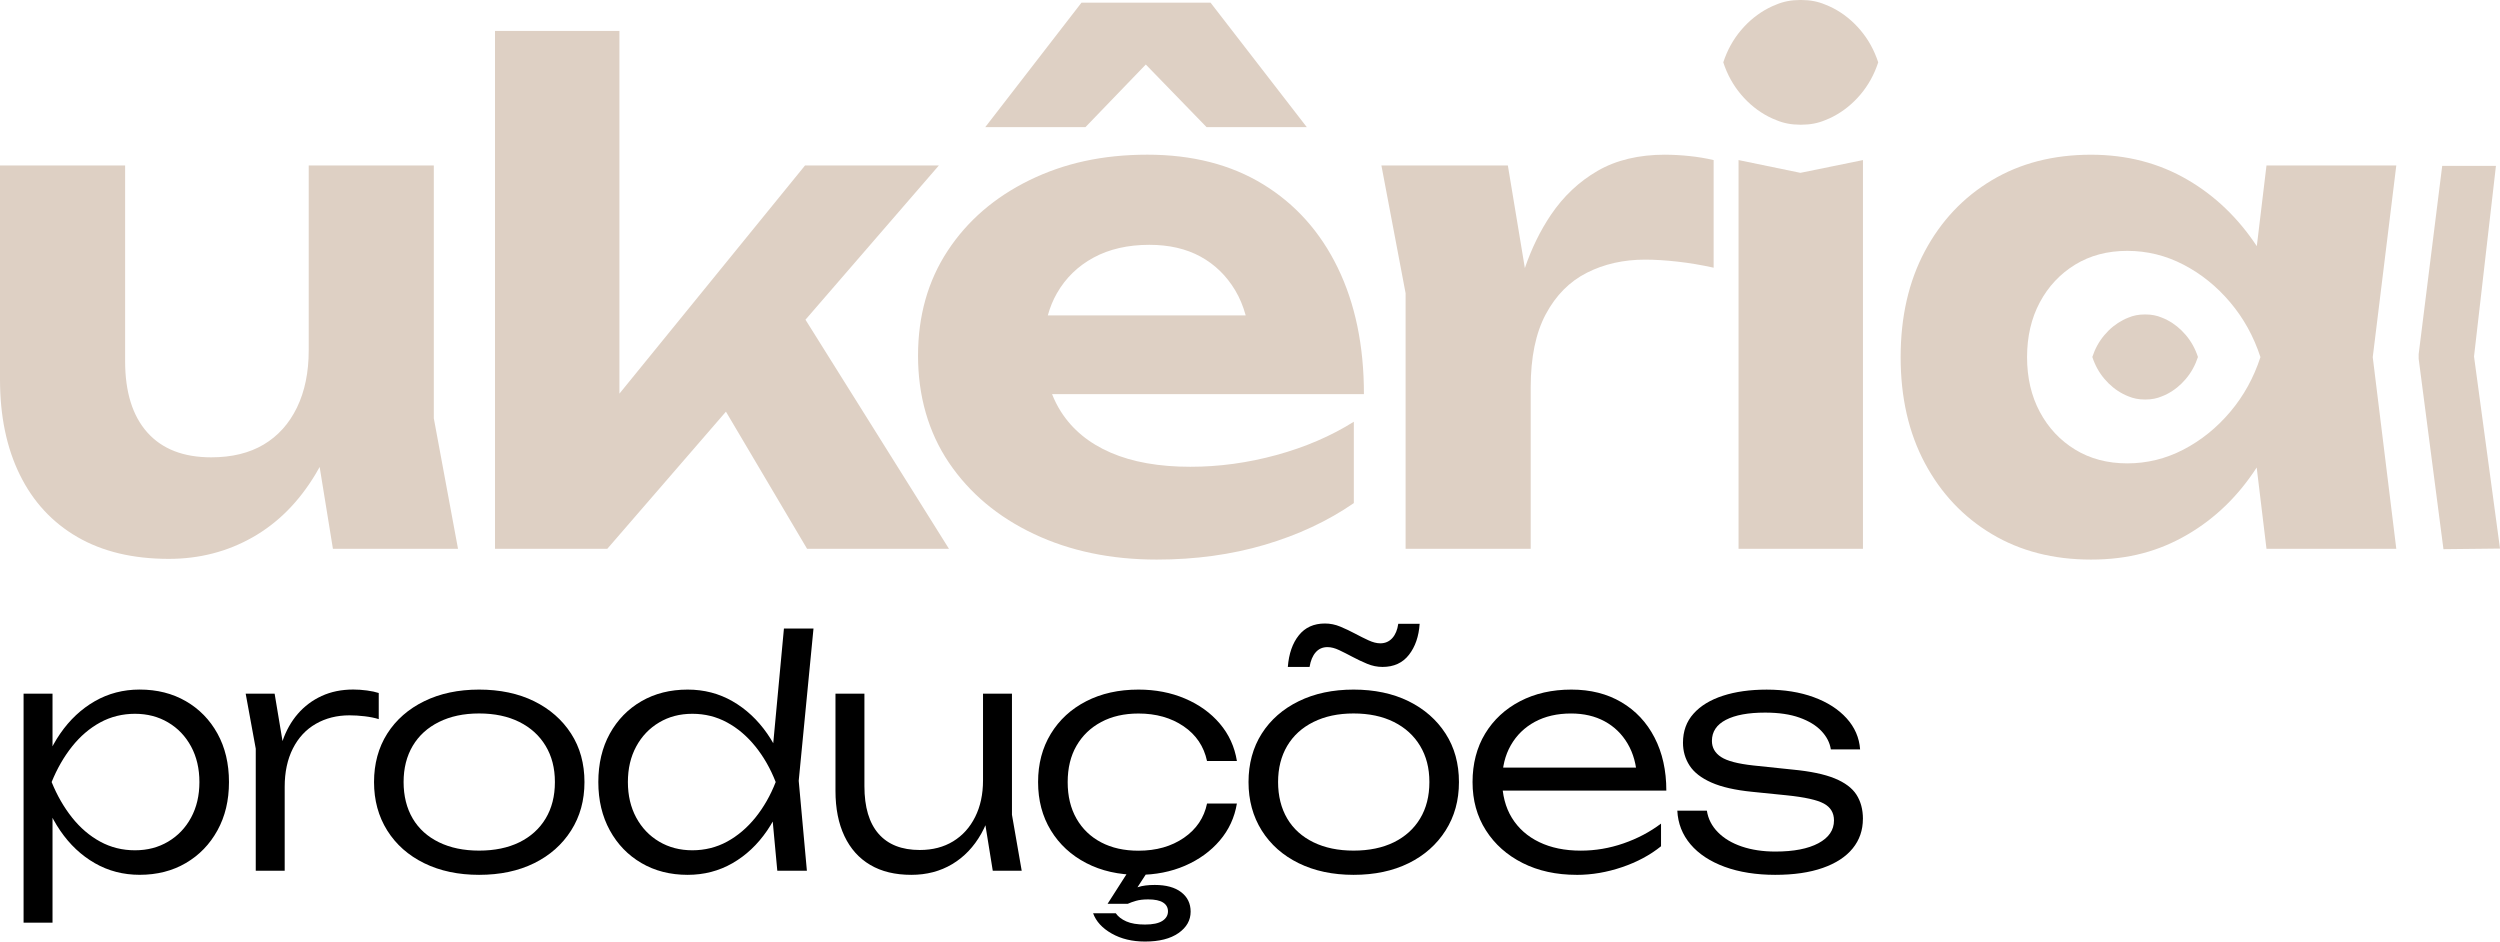
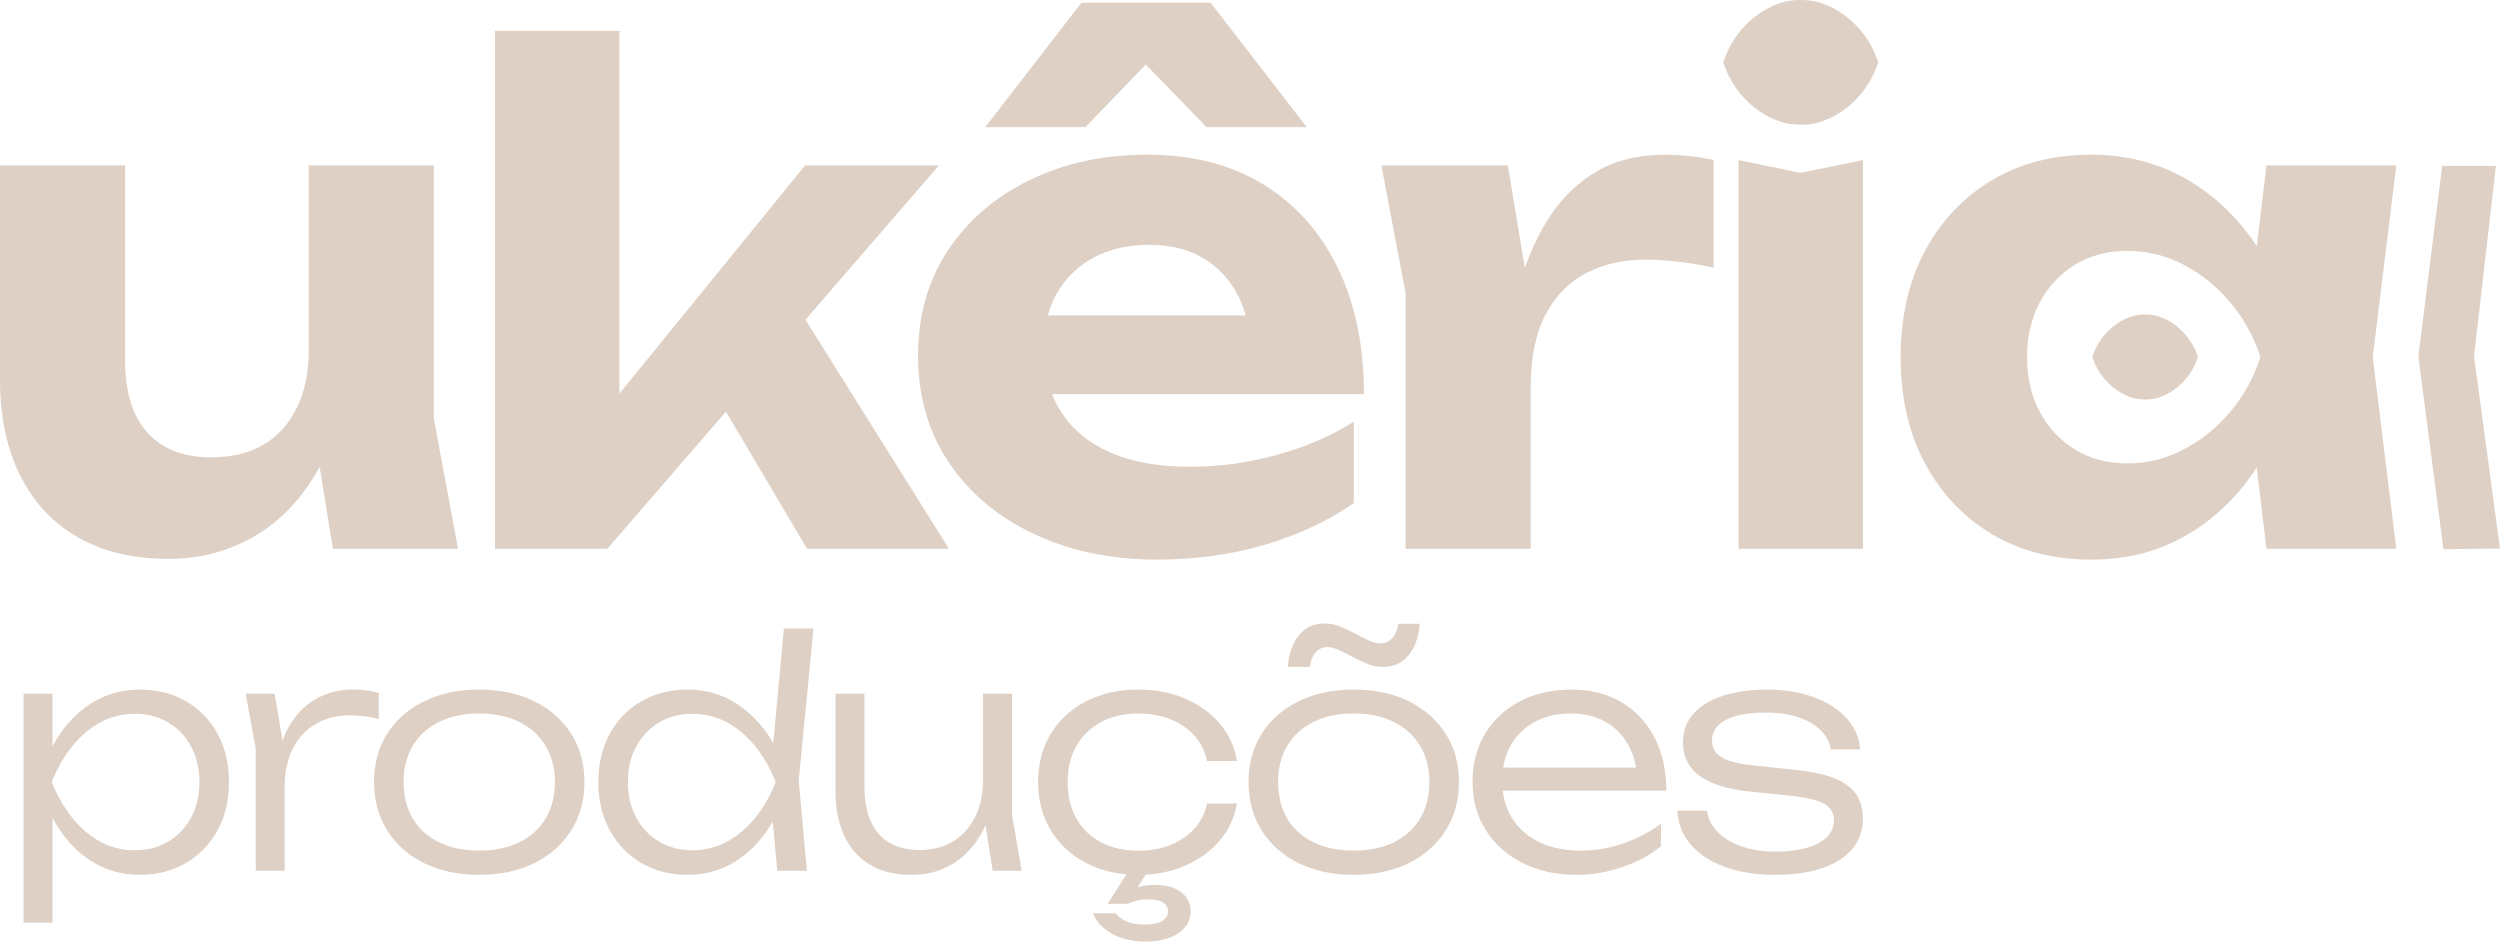
- <svg xmlns="http://www.w3.org/2000/svg" id="Camada_1" data-name="Camada 1" viewBox="0 0 843.98 317.85">
+ <svg xmlns="http://www.w3.org/2000/svg" fill="#ded0c4" id="Camada_1" data-name="Camada 1" viewBox="0 0 843.98 317.85">
  <defs>
    <style>
      .cls-1 {
        fill: #ded0c4;
      }
    </style>
  </defs>
  <g>
    <path class="cls-1" d="m146.45,55.85h-42.23v62.44c0,7.42-1.33,13.85-3.97,19.3-2.65,5.45-6.4,9.61-11.24,12.49-4.85,2.88-10.75,4.31-17.71,4.31-9.39,0-16.57-2.8-21.57-8.4-4.99-5.6-7.49-13.62-7.49-24.07V55.85H0v72.2c0,12.41,2.23,23.16,6.7,32.24,4.46,9.08,10.93,16.08,19.41,21,8.48,4.92,18.77,7.38,30.88,7.38,10.29,0,19.71-2.42,28.27-7.27,8.55-4.84,15.67-11.99,21.34-21.46.45-.75.89-1.52,1.31-2.3l4.48,27.62h42.23l-8.17-44.05V55.85Z" />
    <polygon class="cls-1" points="316.96 55.85 271.78 55.85 209.11 132.89 209.11 10.44 167.11 10.44 167.11 185.27 205.02 185.27 245.07 138.97 272.46 185.27 320.36 185.27 271.92 107.93 316.96 55.85" />
    <polygon class="cls-1" points="386.81 21.78 407.32 42.91 441.15 42.91 408.68 .91 365.09 .91 332.62 42.91 366.45 42.91 386.81 21.78" />
    <path class="cls-1" d="m451.6,90.36c-5.9-12.11-14.3-21.49-25.2-28.15-10.9-6.66-23.92-9.99-39.05-9.99s-28.12,2.88-39.85,8.63c-11.73,5.75-20.93,13.7-27.59,23.84-6.66,10.14-9.99,21.95-9.99,35.42s3.48,25.81,10.44,36.1c6.96,10.29,16.54,18.32,28.72,24.07,12.18,5.75,26,8.63,41.44,8.63,13.02,0,25.16-1.67,36.44-4.99,11.27-3.33,21.3-8.02,30.08-14.08v-27.47c-7.72,4.85-16.43,8.59-26.11,11.24-9.69,2.65-19.38,3.97-29.06,3.97-10.6,0-19.57-1.59-26.91-4.77-7.34-3.18-12.94-7.79-16.8-13.85-1.18-1.85-2.17-3.82-2.99-5.9h105.28c0-16.35-2.95-30.57-8.85-42.69Zm-97.87,16.12c.73-2.66,1.75-5.17,3.08-7.49,2.95-5.14,7.07-9.16,12.37-12.03,5.3-2.87,11.58-4.31,18.84-4.31,6.66,0,12.41,1.33,17.26,3.97,4.84,2.65,8.74,6.44,11.69,11.35,1.53,2.54,2.71,5.39,3.57,8.51h-66.82Z" />
    <path class="cls-1" d="m562.17,52.22c-8.93,0-16.54,1.82-22.82,5.45-6.28,3.63-11.54,8.59-15.78,14.87-3.58,5.31-6.5,11.29-8.79,17.95l-5.74-34.63h-42.69l8.17,43.14v86.28h42.23v-54.49c0-10.14,1.7-18.39,5.11-24.75,3.41-6.36,8.02-11.01,13.85-13.96,5.83-2.95,12.37-4.43,19.64-4.43,3.33,0,7,.23,11.01.68,4.01.45,8.06,1.14,12.15,2.04v-36.33c-2.58-.6-5.3-1.06-8.17-1.36-2.88-.3-5.6-.45-8.17-.45Z" />
    <polygon class="cls-1" points="586.92 54.04 586.92 185.27 628.92 185.27 628.92 54.04 607.8 58.35 586.92 54.04" />
    <path class="cls-1" d="m765.15,55.85l-3.27,27.25c-6.28-9.49-14.04-16.95-23.29-22.36-9.69-5.68-20.59-8.51-32.7-8.51-12.71,0-23.88,2.88-33.49,8.63-9.61,5.75-17.14,13.74-22.59,23.95-5.45,10.22-8.17,22.14-8.17,35.76s2.72,25.54,8.17,35.76c5.45,10.22,12.98,18.2,22.59,23.95,9.61,5.75,20.78,8.63,33.49,8.63s23.01-2.84,32.7-8.51c9.28-5.44,17.03-12.96,23.25-22.57l3.31,27.45h43.82l-7.95-64.71,7.95-64.71h-43.82Zm-12.26,83.21c-4.54,5.37-9.8,9.61-15.78,12.72-5.98,3.1-12.3,4.65-18.96,4.65s-12.53-1.55-17.6-4.65c-5.07-3.1-9.05-7.34-11.92-12.72-2.88-5.37-4.31-11.54-4.31-18.5s1.44-13.13,4.31-18.5c2.87-5.37,6.85-9.61,11.92-12.72,5.07-3.1,10.93-4.65,17.6-4.65s12.98,1.55,18.96,4.65c5.98,3.1,11.24,7.34,15.78,12.72,4.54,5.37,7.95,11.54,10.22,18.5-2.27,6.96-5.68,13.13-10.22,18.5Z" />
    <path class="cls-1" d="m731.61,108.03c-.59-.31-1.19-.57-1.8-.81-1.65-.7-3.47-1.06-5.48-1.06-.05,0-.1,0-.15,0-.05,0-.1,0-.16,0-2.02,0-3.85.36-5.5,1.07-.6.23-1.19.49-1.77.79-2.39,1.24-4.5,2.94-6.31,5.09-1.82,2.15-3.18,4.62-4.09,7.4.91,2.79,2.27,5.25,4.09,7.4,1.82,2.15,3.92,3.85,6.31,5.09.59.31,1.19.57,1.8.81,1.65.7,3.47,1.06,5.48,1.06.05,0,.1,0,.15,0,.05,0,.1,0,.16,0,2.02,0,3.85-.36,5.5-1.07.6-.23,1.19-.49,1.77-.79,2.39-1.24,4.5-2.94,6.31-5.09,1.82-2.15,3.18-4.62,4.09-7.4-.91-2.79-2.27-5.25-4.09-7.4-1.82-2.15-3.92-3.85-6.31-5.09Z" />
    <polygon class="cls-1" points="835.21 120.34 842.61 55.99 824.47 55.99 816.52 119.57 816.52 121.11 824.89 185.4 843.98 185.19 835.21 120.34" />
    <path class="cls-1" d="m618.81,2.73c-.87-.45-1.74-.84-2.63-1.18-2.41-1.03-5.09-1.55-8.03-1.55-.08,0-.15,0-.23,0-.08,0-.15,0-.23,0-2.96,0-5.64.52-8.07,1.56-.88.34-1.75.72-2.6,1.17-3.51,1.82-6.59,4.31-9.26,7.46-2.66,3.15-4.66,6.77-5.99,10.86,1.33,4.09,3.33,7.71,5.99,10.86,2.66,3.15,5.75,5.64,9.26,7.46.87.45,1.74.84,2.64,1.18,2.41,1.03,5.09,1.55,8.03,1.55.08,0,.15,0,.23,0,.08,0,.15,0,.23,0,2.96,0,5.65-.52,8.07-1.56.88-.34,1.75-.72,2.6-1.17,3.51-1.82,6.59-4.31,9.26-7.46,2.66-3.15,4.66-6.77,5.99-10.86-1.33-4.09-3.33-7.71-5.99-10.86-2.66-3.15-5.75-5.64-9.26-7.46Z" />
  </g>
  <g>
    <path d="m7.96,234.17h9.77v22.62l-.53,1.91v9.66l.53,3.08v40.04H7.96v-77.31Zm5.2,29.84c1.56-6.23,3.95-11.68,7.17-16.35,3.22-4.67,7.12-8.32,11.68-10.94,4.57-2.62,9.61-3.93,15.13-3.93,5.88,0,11.08,1.31,15.61,3.93,4.53,2.62,8.09,6.27,10.67,10.94,2.58,4.67,3.88,10.13,3.88,16.35s-1.29,11.59-3.88,16.3c-2.59,4.71-6.14,8.39-10.67,11.04-4.53,2.66-9.74,3.98-15.61,3.98-5.52,0-10.57-1.31-15.13-3.93-4.57-2.62-8.46-6.28-11.68-10.99-3.22-4.71-5.61-10.18-7.17-16.41Zm54.16,0c0-4.53-.94-8.53-2.81-12-1.88-3.47-4.46-6.18-7.75-8.12-3.29-1.95-7.03-2.92-11.2-2.92s-8.16.97-11.73,2.92c-3.58,1.95-6.74,4.66-9.5,8.12-2.76,3.47-5.06,7.47-6.9,12,1.84,4.53,4.14,8.53,6.9,12,2.76,3.47,5.93,6.18,9.5,8.12,3.57,1.95,7.49,2.92,11.73,2.92s7.91-.97,11.2-2.92c3.29-1.95,5.88-4.65,7.75-8.12,1.88-3.47,2.81-7.47,2.81-12Z" />
    <path d="m82.94,234.17h9.77l3.4,20.39v39.4h-9.77v-41.2l-3.4-18.58Zm44.92-.21v8.81c-1.35-.42-2.92-.74-4.73-.96-1.81-.21-3.52-.32-5.15-.32-4.25,0-8.04.96-11.36,2.87-3.33,1.91-5.91,4.69-7.75,8.34-1.84,3.65-2.76,7.95-2.76,12.9l-2.76-3.82c.14-4.18.81-8.03,2.02-11.58,1.2-3.54,2.92-6.6,5.15-9.19,2.23-2.58,4.92-4.6,8.07-6.05,3.15-1.45,6.71-2.18,10.67-2.18,1.49,0,3.03.11,4.62.32,1.59.21,2.92.5,3.98.85Z" />
    <path d="m161.74,295.34c-7.01,0-13.19-1.31-18.53-3.93-5.35-2.62-9.5-6.3-12.48-11.04-2.97-4.74-4.46-10.19-4.46-16.35s1.49-11.68,4.46-16.35c2.97-4.67,7.13-8.32,12.48-10.94,5.34-2.62,11.52-3.93,18.53-3.93s13.27,1.31,18.58,3.93c5.31,2.62,9.47,6.27,12.48,10.94,3.01,4.67,4.51,10.13,4.51,16.35s-1.5,11.61-4.51,16.35c-3.01,4.74-7.17,8.43-12.48,11.04-5.31,2.62-11.51,3.93-18.58,3.93Zm0-8.18c5.24,0,9.77-.94,13.59-2.81,3.82-1.88,6.78-4.55,8.87-8.02,2.09-3.47,3.13-7.57,3.13-12.32s-1.05-8.74-3.13-12.21c-2.09-3.47-5.04-6.16-8.87-8.07-3.82-1.91-8.35-2.87-13.59-2.87s-9.68.96-13.54,2.87c-3.86,1.91-6.81,4.6-8.87,8.07-2.05,3.47-3.08,7.54-3.08,12.21s1.03,8.85,3.08,12.32c2.05,3.47,5.01,6.14,8.87,8.02,3.86,1.88,8.37,2.81,13.54,2.81Z" />
    <path d="m266.13,264.01c-1.56,6.23-3.95,11.7-7.17,16.41-3.22,4.71-7.12,8.37-11.68,10.99-4.57,2.62-9.61,3.93-15.13,3.93-5.88,0-11.08-1.33-15.61-3.98-4.53-2.65-8.09-6.33-10.67-11.04-2.58-4.71-3.88-10.14-3.88-16.3s1.29-11.68,3.88-16.35c2.58-4.67,6.14-8.32,10.67-10.94,4.53-2.62,9.73-3.93,15.61-3.93,5.52,0,10.57,1.31,15.13,3.93,4.57,2.62,8.48,6.27,11.73,10.94,3.26,4.67,5.63,10.13,7.12,16.35Zm-54.16,0c0,4.53.94,8.53,2.81,12,1.88,3.47,4.46,6.18,7.75,8.12,3.29,1.95,7.03,2.92,11.2,2.92s8.16-.97,11.73-2.92c3.57-1.95,6.76-4.65,9.56-8.12,2.8-3.47,5.08-7.47,6.85-12-1.77-4.53-4.05-8.53-6.85-12-2.8-3.47-5.98-6.18-9.56-8.12-3.58-1.95-7.49-2.92-11.73-2.92s-7.91.97-11.2,2.92c-3.29,1.95-5.88,4.66-7.75,8.12-1.88,3.47-2.81,7.47-2.81,12Zm50.44,29.95l-2.12-22.83,2.87-7.01-2.65-7.54,4.14-44.39h9.98l-4.99,51.4,2.76,30.37h-9.98Z" />
    <path d="m307.65,295.34c-5.45,0-10.07-1.11-13.86-3.35-3.79-2.23-6.69-5.47-8.71-9.72-2.02-4.25-3.03-9.35-3.03-15.29v-32.81h9.77v31.22c0,7.08,1.59,12.44,4.78,16.09,3.19,3.65,7.82,5.47,13.91,5.47,4.32,0,8.07-.97,11.26-2.92,3.19-1.95,5.66-4.69,7.43-8.23,1.77-3.54,2.66-7.65,2.66-12.32l3.82,2.23c-.42,6.02-1.89,11.26-4.41,15.72-2.51,4.46-5.79,7.9-9.82,10.3-4.04,2.41-8.64,3.61-13.81,3.61Zm27.5-1.38l-3.29-20.39v-39.4h9.77v40.89l3.29,18.9h-9.77Z" />
    <path d="m417.57,271.23c-.78,4.74-2.71,8.92-5.79,12.53-3.08,3.61-6.99,6.44-11.73,8.5-4.74,2.05-9.98,3.08-15.72,3.08-6.66,0-12.53-1.33-17.63-3.98-5.1-2.65-9.08-6.33-11.95-11.04-2.87-4.71-4.3-10.14-4.3-16.3s1.43-11.59,4.3-16.3c2.87-4.71,6.85-8.37,11.95-10.99,5.1-2.62,10.97-3.93,17.63-3.93,5.73,0,10.97,1.01,15.72,3.03,4.74,2.02,8.66,4.83,11.73,8.44,3.08,3.61,5.01,7.82,5.79,12.64h-10.09c-1.06-4.95-3.7-8.87-7.91-11.73-4.21-2.87-9.29-4.3-15.24-4.3-4.82,0-9.01.96-12.58,2.87-3.58,1.91-6.35,4.58-8.34,8.02-1.98,3.43-2.97,7.52-2.97,12.27s.99,8.85,2.97,12.32c1.98,3.47,4.76,6.14,8.34,8.02,3.57,1.88,7.77,2.81,12.58,2.81,6.02,0,11.13-1.45,15.35-4.35,4.21-2.9,6.81-6.76,7.81-11.58h10.09Zm-36.11,22.09h6.58l-5.52,8.5-2.66-.21c1.34-.92,2.78-1.63,4.3-2.12,1.52-.5,3.42-.74,5.68-.74,3.82,0,6.8.81,8.92,2.44,2.12,1.63,3.19,3.82,3.19,6.58,0,2.9-1.36,5.31-4.09,7.22-2.73,1.91-6.5,2.87-11.31,2.87-4.32,0-8.07-.9-11.26-2.71-3.19-1.81-5.27-4.09-6.27-6.85h7.65c.78,1.13,1.96,2.05,3.56,2.76,1.59.71,3.7,1.06,6.32,1.06s4.57-.41,5.84-1.22c1.27-.81,1.91-1.9,1.91-3.24,0-1.27-.55-2.27-1.65-2.97-1.1-.71-2.78-1.06-5.04-1.06-1.63,0-2.99.16-4.09.48-1.1.32-2.04.65-2.81,1.01h-6.8l7.54-11.79Z" />
    <path d="m456.96,295.34c-7.01,0-13.19-1.31-18.53-3.93-5.35-2.62-9.5-6.3-12.48-11.04-2.97-4.74-4.46-10.19-4.46-16.35s1.49-11.68,4.46-16.35c2.97-4.67,7.13-8.32,12.48-10.94,5.34-2.62,11.52-3.93,18.53-3.93s13.27,1.31,18.58,3.93c5.31,2.62,9.47,6.27,12.48,10.94,3.01,4.67,4.51,10.13,4.51,16.35s-1.5,11.61-4.51,16.35c-3.01,4.74-7.17,8.43-12.48,11.04-5.31,2.62-11.51,3.93-18.58,3.93Zm0-8.18c5.24,0,9.77-.94,13.59-2.81,3.82-1.88,6.78-4.55,8.87-8.02,2.09-3.47,3.13-7.57,3.13-12.32s-1.05-8.74-3.13-12.21c-2.09-3.47-5.04-6.16-8.87-8.07-3.82-1.91-8.35-2.87-13.59-2.87s-9.68.96-13.54,2.87c-3.86,1.91-6.81,4.6-8.87,8.07-2.05,3.47-3.08,7.54-3.08,12.21s1.03,8.85,3.08,12.32c2.05,3.47,5.01,6.14,8.87,8.02,3.86,1.88,8.37,2.81,13.54,2.81Zm-22.2-62.02c.35-4.46,1.59-8.02,3.72-10.67,2.12-2.65,5.06-3.98,8.81-3.98,1.77,0,3.5.35,5.2,1.06,1.7.71,3.35,1.49,4.94,2.34,1.59.85,3.11,1.61,4.57,2.28,1.45.67,2.78,1.01,3.98,1.01,1.63,0,2.97-.58,4.04-1.75,1.06-1.17,1.73-2.78,2.02-4.83h7.22c-.28,4.25-1.49,7.74-3.61,10.46-2.12,2.73-5.1,4.09-8.92,4.09-1.77,0-3.5-.35-5.2-1.06-1.7-.71-3.35-1.49-4.94-2.34-1.59-.85-3.1-1.61-4.51-2.28-1.42-.67-2.73-1.01-3.93-1.01-1.63,0-2.96.58-3.98,1.75-1.03,1.17-1.72,2.81-2.07,4.94h-7.33Z" />
    <path d="m532.26,295.34c-6.87,0-12.94-1.33-18.21-3.98-5.27-2.65-9.42-6.33-12.42-11.04-3.01-4.71-4.51-10.14-4.51-16.3s1.42-11.68,4.25-16.35c2.83-4.67,6.76-8.32,11.79-10.94,5.03-2.62,10.8-3.93,17.31-3.93s12.07,1.42,16.89,4.25c4.81,2.83,8.55,6.81,11.2,11.95,2.66,5.13,3.98,11.1,3.98,17.89h-57.98v-7.75h53.84l-5.73,3.5c-.21-4.46-1.27-8.32-3.19-11.58-1.91-3.26-4.5-5.77-7.75-7.54-3.26-1.77-7.05-2.65-11.36-2.65-4.67,0-8.74.94-12.21,2.81-3.47,1.88-6.18,4.51-8.12,7.91-1.95,3.4-2.92,7.4-2.92,12s1.1,8.99,3.29,12.53c2.19,3.54,5.27,6.27,9.24,8.18,3.96,1.91,8.64,2.87,14.02,2.87,4.89,0,9.68-.81,14.39-2.44,4.71-1.63,8.94-3.86,12.69-6.69v7.65c-3.68,2.97-8.07,5.33-13.17,7.06s-10.19,2.6-15.29,2.6Z" />
    <path d="m628.9,276.44c0,3.82-1.15,7.15-3.45,9.98-2.3,2.83-5.67,5.03-10.09,6.58-4.43,1.56-9.79,2.34-16.09,2.34s-12.12-.9-17.04-2.71c-4.92-1.81-8.76-4.34-11.52-7.59-2.76-3.26-4.25-7.04-4.46-11.36h9.98c.42,2.76,1.66,5.19,3.72,7.27,2.05,2.09,4.74,3.7,8.07,4.83,3.33,1.13,7.12,1.7,11.36,1.7,6.16,0,10.99-.94,14.5-2.81,3.5-1.88,5.26-4.44,5.26-7.7,0-2.55-1.13-4.44-3.4-5.68-2.27-1.24-6.48-2.18-12.64-2.81l-11.58-1.17c-5.73-.57-10.32-1.61-13.75-3.13-3.44-1.52-5.89-3.43-7.38-5.73-1.49-2.3-2.23-4.87-2.23-7.7,0-3.89,1.18-7.17,3.56-9.82,2.37-2.66,5.68-4.67,9.93-6.05,4.25-1.38,9.17-2.07,14.76-2.07,5.95,0,11.24.85,15.88,2.55,4.64,1.7,8.34,4.07,11.1,7.12,2.76,3.04,4.28,6.55,4.57,10.51h-9.88c-.35-2.27-1.42-4.34-3.19-6.21-1.77-1.88-4.23-3.38-7.38-4.51-3.15-1.13-7.03-1.7-11.63-1.7-5.67,0-10.07.81-13.22,2.44-3.15,1.63-4.73,4-4.73,7.12,0,2.27,1.03,4.07,3.08,5.42,2.05,1.35,5.7,2.3,10.94,2.87l13.17,1.38c6.02.57,10.76,1.56,14.23,2.97,3.47,1.42,5.93,3.26,7.38,5.52,1.45,2.27,2.18,4.99,2.18,8.18Z" />
  </g>
</svg>
